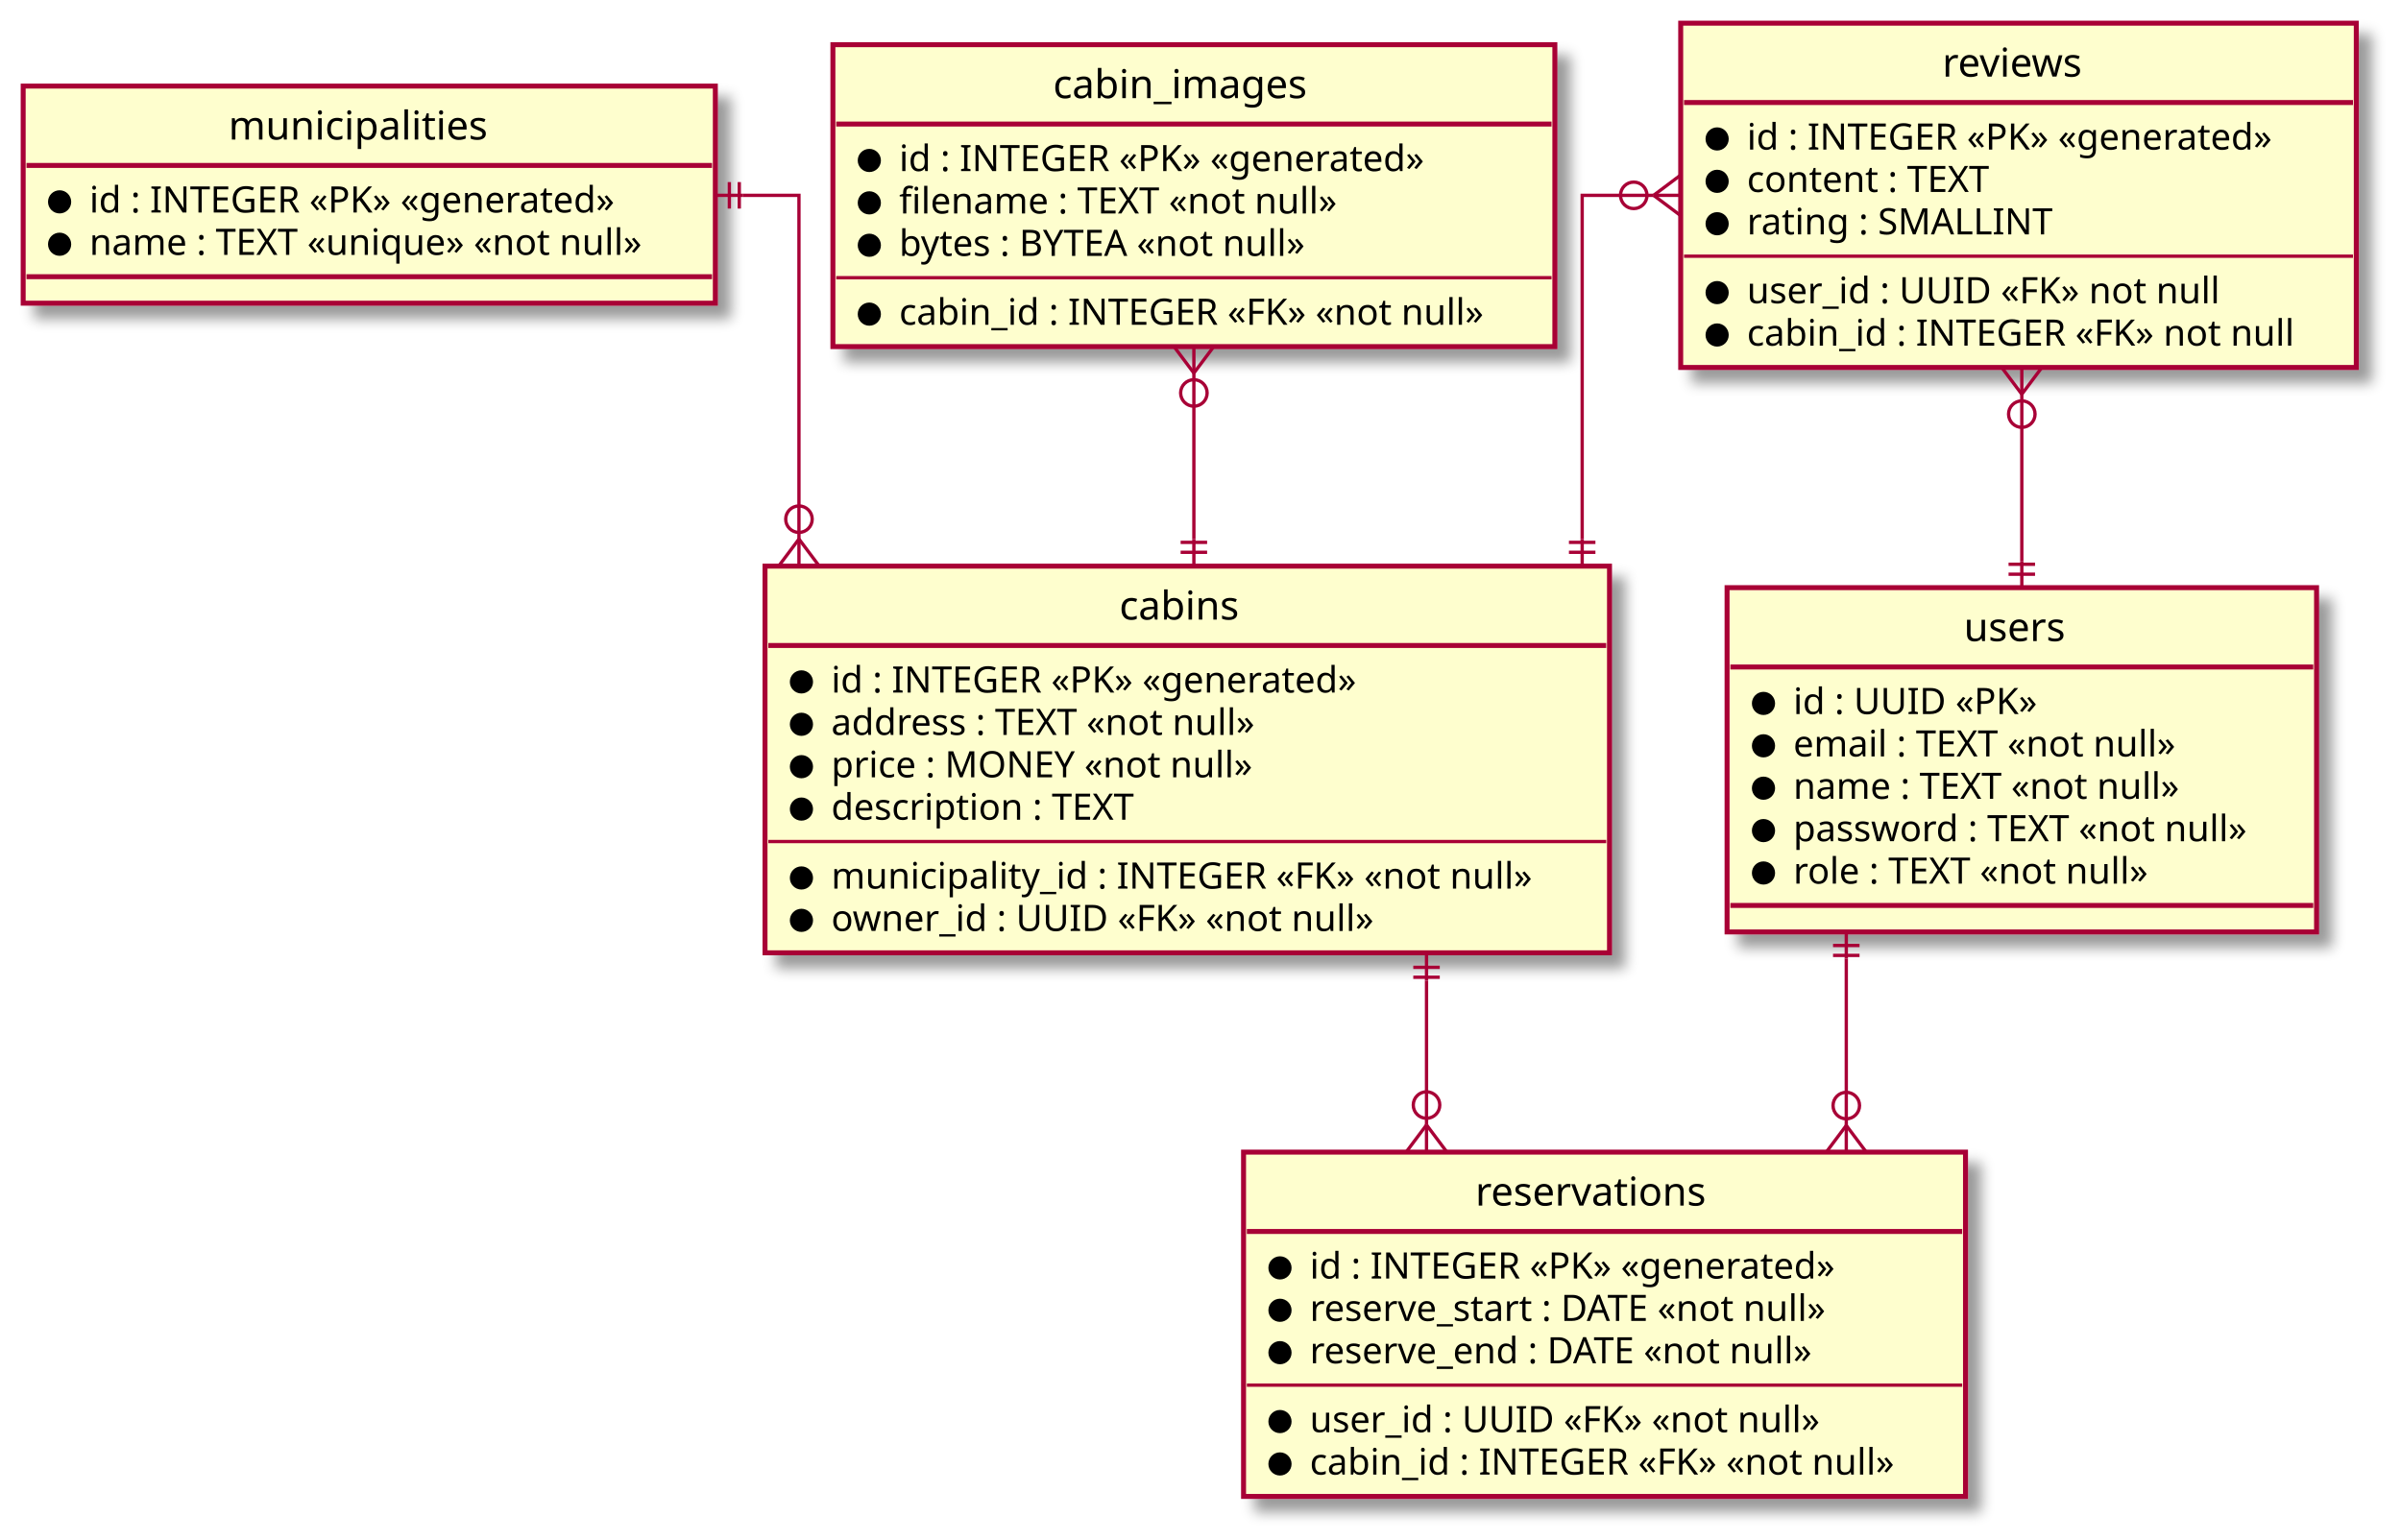
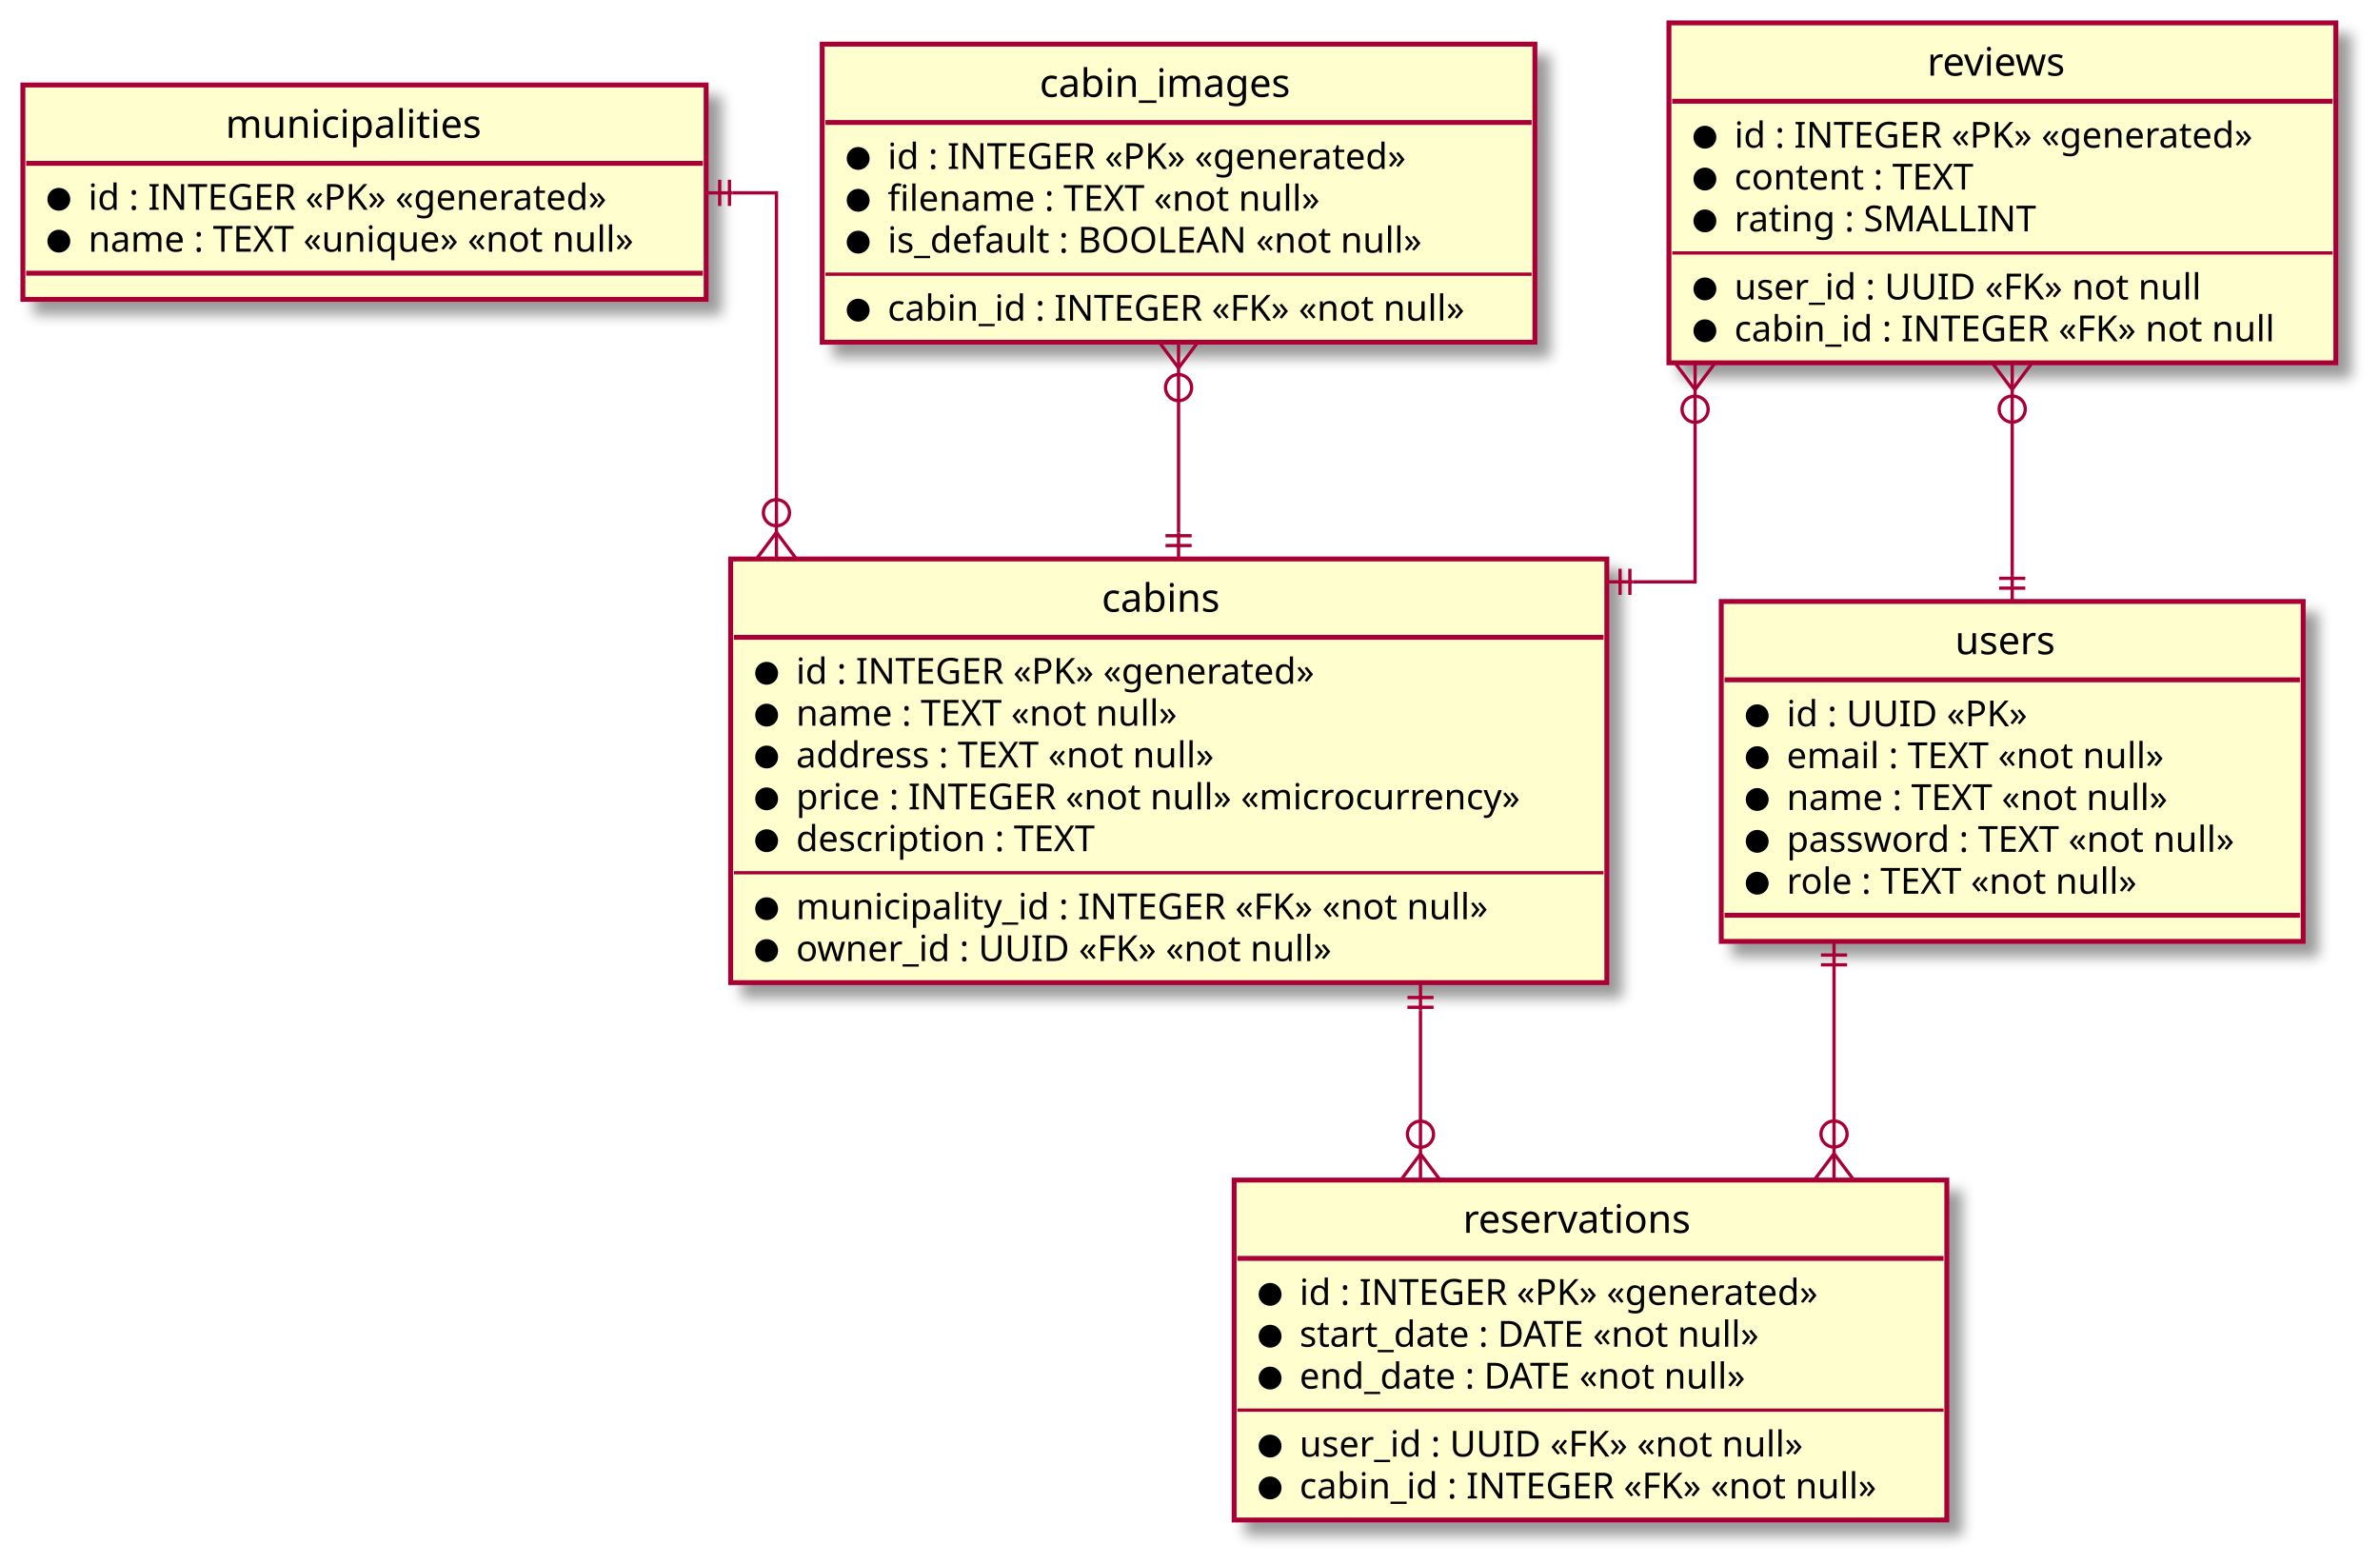
- <svg xmlns="http://www.w3.org/2000/svg" contentScriptType="application/ecmascript" contentStyleType="text/css" height="465px" preserveAspectRatio="none" style="width:725px;height:465px;" version="1.1" viewBox="0 0 725 465" width="725px" zoomAndPan="magnify">
+ <svg xmlns="http://www.w3.org/2000/svg" contentScriptType="application/ecmascript" contentStyleType="text/css" height="478px" preserveAspectRatio="none" style="width:728px;height:478px;" version="1.1" viewBox="0 0 728 478" width="728px" zoomAndPan="magnify">
  <defs>
-     <filter height="300%" id="f19x8k7tcmi529" width="300%" x="-1" y="-1">
+     <filter height="300%" id="f1fafgca76jbzt" width="300%" x="-1" y="-1">
      <feGaussianBlur result="blurOut" stdDeviation="2.0" />
      <feColorMatrix in="blurOut" result="blurOut2" type="matrix" values="0 0 0 0 0 0 0 0 0 0 0 0 0 0 0 0 0 0 .4 0" />
      <feOffset dx="4.0" dy="4.0" in="blurOut2" result="blurOut3" />
      <feBlend in="SourceGraphic" in2="blurOut3" mode="normal" />
    </filter>
  </defs>
  <g>
-     <rect codeLine="5" fill="#FEFECE" filter="url(#f19x8k7tcmi529)" height="103.992" id="users" style="stroke:#A80036;stroke-width:1.5;" width="178" x="521.5" y="177.5" />
-     <text fill="#000000" font-family="sans-serif" font-size="12" lengthAdjust="spacing" textLength="35" x="593" y="193.639">users</text>
-     <line style="stroke:#A80036;stroke-width:1.5;" x1="522.5" x2="698.5" y1="201.469" y2="201.469" />
-     <ellipse cx="532.5" cy="212.469" fill="#000000" rx="3" ry="3" style="stroke:#000000;stroke-width:1.0;" />
-     <text fill="#000000" font-family="sans-serif" font-size="11" lengthAdjust="spacing" textLength="78" x="541.5" y="215.679">id : UUID «PK»</text>
-     <ellipse cx="532.5" cy="225.273" fill="#000000" rx="3" ry="3" style="stroke:#000000;stroke-width:1.0;" />
-     <text fill="#000000" font-family="sans-serif" font-size="11" lengthAdjust="spacing" textLength="127" x="541.5" y="228.484">email : TEXT «not null»</text>
-     <ellipse cx="532.5" cy="238.078" fill="#000000" rx="3" ry="3" style="stroke:#000000;stroke-width:1.0;" />
-     <text fill="#000000" font-family="sans-serif" font-size="11" lengthAdjust="spacing" textLength="128" x="541.5" y="241.289">name : TEXT «not null»</text>
-     <ellipse cx="532.5" cy="250.883" fill="#000000" rx="3" ry="3" style="stroke:#000000;stroke-width:1.0;" />
-     <text fill="#000000" font-family="sans-serif" font-size="11" lengthAdjust="spacing" textLength="152" x="541.5" y="254.093">password : TEXT «not null»</text>
-     <ellipse cx="532.5" cy="263.688" fill="#000000" rx="3" ry="3" style="stroke:#000000;stroke-width:1.0;" />
-     <text fill="#000000" font-family="sans-serif" font-size="11" lengthAdjust="spacing" textLength="118" x="541.5" y="266.898">role : TEXT «not null»</text>
-     <line style="stroke:#A80036;stroke-width:1.5;" x1="522.5" x2="698.5" y1="273.492" y2="273.492" />
-     <rect codeLine="13" fill="#FEFECE" filter="url(#f19x8k7tcmi529)" height="65.578" id="municipalities" style="stroke:#A80036;stroke-width:1.5;" width="209" x="7" y="26" />
+     <rect codeLine="5" fill="#FEFECE" filter="url(#f1fafgca76jbzt)" height="103.992" id="users" style="stroke:#A80036;stroke-width:1.5;" width="178" x="526.5" y="184" />
+     <text fill="#000000" font-family="sans-serif" font-size="12" lengthAdjust="spacing" textLength="35" x="598" y="200.139">users</text>
+     <line style="stroke:#A80036;stroke-width:1.5;" x1="527.5" x2="703.5" y1="207.969" y2="207.969" />
+     <ellipse cx="537.5" cy="218.969" fill="#000000" rx="3" ry="3" style="stroke:#000000;stroke-width:1.0;" />
+     <text fill="#000000" font-family="sans-serif" font-size="11" lengthAdjust="spacing" textLength="78" x="546.5" y="222.179">id : UUID «PK»</text>
+     <ellipse cx="537.5" cy="231.773" fill="#000000" rx="3" ry="3" style="stroke:#000000;stroke-width:1.0;" />
+     <text fill="#000000" font-family="sans-serif" font-size="11" lengthAdjust="spacing" textLength="127" x="546.5" y="234.984">email : TEXT «not null»</text>
+     <ellipse cx="537.5" cy="244.578" fill="#000000" rx="3" ry="3" style="stroke:#000000;stroke-width:1.0;" />
+     <text fill="#000000" font-family="sans-serif" font-size="11" lengthAdjust="spacing" textLength="128" x="546.5" y="247.789">name : TEXT «not null»</text>
+     <ellipse cx="537.5" cy="257.383" fill="#000000" rx="3" ry="3" style="stroke:#000000;stroke-width:1.0;" />
+     <text fill="#000000" font-family="sans-serif" font-size="11" lengthAdjust="spacing" textLength="152" x="546.5" y="260.593">password : TEXT «not null»</text>
+     <ellipse cx="537.5" cy="270.188" fill="#000000" rx="3" ry="3" style="stroke:#000000;stroke-width:1.0;" />
+     <text fill="#000000" font-family="sans-serif" font-size="11" lengthAdjust="spacing" textLength="118" x="546.5" y="273.398">role : TEXT «not null»</text>
+     <line style="stroke:#A80036;stroke-width:1.5;" x1="527.5" x2="703.5" y1="279.992" y2="279.992" />
+     <rect codeLine="13" fill="#FEFECE" filter="url(#f1fafgca76jbzt)" height="65.578" id="municipalities" style="stroke:#A80036;stroke-width:1.5;" width="209" x="7" y="26" />
    <text fill="#000000" font-family="sans-serif" font-size="12" lengthAdjust="spacing" textLength="85" x="69" y="42.139">municipalities</text>
    <line style="stroke:#A80036;stroke-width:1.5;" x1="8" x2="215" y1="49.969" y2="49.969" />
    <ellipse cx="18" cy="60.969" fill="#000000" rx="3" ry="3" style="stroke:#000000;stroke-width:1.0;" />
    <text fill="#000000" font-family="sans-serif" font-size="11" lengthAdjust="spacing" textLength="174" x="27" y="64.179">id : INTEGER «PK» «generated»</text>
    <ellipse cx="18" cy="73.773" fill="#000000" rx="3" ry="3" style="stroke:#000000;stroke-width:1.0;" />
    <text fill="#000000" font-family="sans-serif" font-size="11" lengthAdjust="spacing" textLength="183" x="27" y="76.984">name : TEXT «unique» «not null»</text>
    <line style="stroke:#A80036;stroke-width:1.5;" x1="8" x2="215" y1="83.578" y2="83.578" />
-     <rect codeLine="18" fill="#FEFECE" filter="url(#f19x8k7tcmi529)" height="116.797" id="cabins" style="stroke:#A80036;stroke-width:1.5;" width="255" x="231" y="171" />
-     <text fill="#000000" font-family="sans-serif" font-size="12" lengthAdjust="spacing" textLength="41" x="338" y="187.139">cabins</text>
-     <line style="stroke:#A80036;stroke-width:1.5;" x1="232" x2="485" y1="194.969" y2="194.969" />
-     <ellipse cx="242" cy="205.969" fill="#000000" rx="3" ry="3" style="stroke:#000000;stroke-width:1.0;" />
-     <text fill="#000000" font-family="sans-serif" font-size="11" lengthAdjust="spacing" textLength="174" x="251" y="209.179">id : INTEGER «PK» «generated»</text>
-     <ellipse cx="242" cy="218.773" fill="#000000" rx="3" ry="3" style="stroke:#000000;stroke-width:1.0;" />
-     <text fill="#000000" font-family="sans-serif" font-size="11" lengthAdjust="spacing" textLength="143" x="251" y="221.984">address : TEXT «not null»</text>
-     <ellipse cx="242" cy="231.578" fill="#000000" rx="3" ry="3" style="stroke:#000000;stroke-width:1.0;" />
-     <text fill="#000000" font-family="sans-serif" font-size="11" lengthAdjust="spacing" textLength="136" x="251" y="234.789">price : MONEY «not null»</text>
-     <ellipse cx="242" cy="244.383" fill="#000000" rx="3" ry="3" style="stroke:#000000;stroke-width:1.0;" />
-     <text fill="#000000" font-family="sans-serif" font-size="11" lengthAdjust="spacing" textLength="101" x="251" y="247.593">description : TEXT</text>
-     <line style="stroke:#A80036;stroke-width:1.0;" x1="232" x2="485" y1="254.188" y2="254.188" />
-     <ellipse cx="242" cy="265.188" fill="#000000" rx="3" ry="3" style="stroke:#000000;stroke-width:1.0;" />
-     <text fill="#000000" font-family="sans-serif" font-size="11" lengthAdjust="spacing" textLength="229" x="251" y="268.398">municipality_id : INTEGER «FK» «not null»</text>
-     <ellipse cx="242" cy="277.992" fill="#000000" rx="3" ry="3" style="stroke:#000000;stroke-width:1.0;" />
-     <text fill="#000000" font-family="sans-serif" font-size="11" lengthAdjust="spacing" textLength="176" x="251" y="281.203">owner_id : UUID «FK» «not null»</text>
-     <rect codeLine="28" fill="#FEFECE" filter="url(#f19x8k7tcmi529)" height="103.992" id="reviews" style="stroke:#A80036;stroke-width:1.5;" width="204" x="507.5" y="7" />
-     <text fill="#000000" font-family="sans-serif" font-size="12" lengthAdjust="spacing" textLength="46" x="586.5" y="23.139">reviews</text>
-     <line style="stroke:#A80036;stroke-width:1.5;" x1="508.5" x2="710.5" y1="30.969" y2="30.969" />
-     <ellipse cx="518.5" cy="41.969" fill="#000000" rx="3" ry="3" style="stroke:#000000;stroke-width:1.0;" />
-     <text fill="#000000" font-family="sans-serif" font-size="11" lengthAdjust="spacing" textLength="174" x="527.5" y="45.179">id : INTEGER «PK» «generated»</text>
-     <ellipse cx="518.5" cy="54.773" fill="#000000" rx="3" ry="3" style="stroke:#000000;stroke-width:1.0;" />
-     <text fill="#000000" font-family="sans-serif" font-size="11" lengthAdjust="spacing" textLength="80" x="527.5" y="57.984">content : TEXT</text>
-     <ellipse cx="518.5" cy="67.578" fill="#000000" rx="3" ry="3" style="stroke:#000000;stroke-width:1.0;" />
-     <text fill="#000000" font-family="sans-serif" font-size="11" lengthAdjust="spacing" textLength="97" x="527.5" y="70.789">rating : SMALLINT</text>
-     <line style="stroke:#A80036;stroke-width:1.0;" x1="508.5" x2="710.5" y1="77.383" y2="77.383" />
-     <ellipse cx="518.5" cy="88.383" fill="#000000" rx="3" ry="3" style="stroke:#000000;stroke-width:1.0;" />
-     <text fill="#000000" font-family="sans-serif" font-size="11" lengthAdjust="spacing" textLength="153" x="527.5" y="91.593">user_id : UUID «FK» not null</text>
-     <ellipse cx="518.5" cy="101.188" fill="#000000" rx="3" ry="3" style="stroke:#000000;stroke-width:1.0;" />
-     <text fill="#000000" font-family="sans-serif" font-size="11" lengthAdjust="spacing" textLength="178" x="527.5" y="104.398">cabin_id : INTEGER «FK» not null</text>
-     <rect codeLine="37" fill="#FEFECE" filter="url(#f19x8k7tcmi529)" height="103.992" id="reservations" style="stroke:#A80036;stroke-width:1.5;" width="218" x="375.5" y="348" />
-     <text fill="#000000" font-family="sans-serif" font-size="12" lengthAdjust="spacing" textLength="78" x="445.5" y="364.139">reservations</text>
-     <line style="stroke:#A80036;stroke-width:1.5;" x1="376.5" x2="592.5" y1="371.969" y2="371.969" />
-     <ellipse cx="386.5" cy="382.969" fill="#000000" rx="3" ry="3" style="stroke:#000000;stroke-width:1.0;" />
-     <text fill="#000000" font-family="sans-serif" font-size="11" lengthAdjust="spacing" textLength="174" x="395.5" y="386.179">id : INTEGER «PK» «generated»</text>
-     <ellipse cx="386.5" cy="395.773" fill="#000000" rx="3" ry="3" style="stroke:#000000;stroke-width:1.0;" />
-     <text fill="#000000" font-family="sans-serif" font-size="11" lengthAdjust="spacing" textLength="174" x="395.5" y="398.984">reserve_start : DATE «not null»</text>
-     <ellipse cx="386.5" cy="408.578" fill="#000000" rx="3" ry="3" style="stroke:#000000;stroke-width:1.0;" />
-     <text fill="#000000" font-family="sans-serif" font-size="11" lengthAdjust="spacing" textLength="168" x="395.5" y="411.789">reserve_end : DATE «not null»</text>
-     <line style="stroke:#A80036;stroke-width:1.0;" x1="376.5" x2="592.5" y1="418.383" y2="418.383" />
-     <ellipse cx="386.5" cy="429.383" fill="#000000" rx="3" ry="3" style="stroke:#000000;stroke-width:1.0;" />
-     <text fill="#000000" font-family="sans-serif" font-size="11" lengthAdjust="spacing" textLength="167" x="395.5" y="432.593">user_id : UUID «FK» «not null»</text>
-     <ellipse cx="386.5" cy="442.188" fill="#000000" rx="3" ry="3" style="stroke:#000000;stroke-width:1.0;" />
-     <text fill="#000000" font-family="sans-serif" font-size="11" lengthAdjust="spacing" textLength="192" x="395.5" y="445.398">cabin_id : INTEGER «FK» «not null»</text>
-     <rect codeLine="46" fill="#FEFECE" filter="url(#f19x8k7tcmi529)" height="91.188" id="cabin_images" style="stroke:#A80036;stroke-width:1.5;" width="218" x="251.5" y="13.5" />
+     <rect codeLine="18" fill="#FEFECE" filter="url(#f1fafgca76jbzt)" height="129.602" id="cabins" style="stroke:#A80036;stroke-width:1.5;" width="268" x="223.5" y="171" />
+     <text fill="#000000" font-family="sans-serif" font-size="12" lengthAdjust="spacing" textLength="41" x="337" y="187.139">cabins</text>
+     <line style="stroke:#A80036;stroke-width:1.5;" x1="224.5" x2="490.5" y1="194.969" y2="194.969" />
+     <ellipse cx="234.5" cy="205.969" fill="#000000" rx="3" ry="3" style="stroke:#000000;stroke-width:1.0;" />
+     <text fill="#000000" font-family="sans-serif" font-size="11" lengthAdjust="spacing" textLength="174" x="243.5" y="209.179">id : INTEGER «PK» «generated»</text>
+     <ellipse cx="234.5" cy="218.773" fill="#000000" rx="3" ry="3" style="stroke:#000000;stroke-width:1.0;" />
+     <text fill="#000000" font-family="sans-serif" font-size="11" lengthAdjust="spacing" textLength="128" x="243.5" y="221.984">name : TEXT «not null»</text>
+     <ellipse cx="234.5" cy="231.578" fill="#000000" rx="3" ry="3" style="stroke:#000000;stroke-width:1.0;" />
+     <text fill="#000000" font-family="sans-serif" font-size="11" lengthAdjust="spacing" textLength="143" x="243.5" y="234.789">address : TEXT «not null»</text>
+     <ellipse cx="234.5" cy="244.383" fill="#000000" rx="3" ry="3" style="stroke:#000000;stroke-width:1.0;" />
+     <text fill="#000000" font-family="sans-serif" font-size="11" lengthAdjust="spacing" textLength="242" x="243.5" y="247.593">price : INTEGER «not null» «microcurrency»</text>
+     <ellipse cx="234.5" cy="257.188" fill="#000000" rx="3" ry="3" style="stroke:#000000;stroke-width:1.0;" />
+     <text fill="#000000" font-family="sans-serif" font-size="11" lengthAdjust="spacing" textLength="101" x="243.5" y="260.398">description : TEXT</text>
+     <line style="stroke:#A80036;stroke-width:1.0;" x1="224.5" x2="490.5" y1="266.992" y2="266.992" />
+     <ellipse cx="234.5" cy="277.992" fill="#000000" rx="3" ry="3" style="stroke:#000000;stroke-width:1.0;" />
+     <text fill="#000000" font-family="sans-serif" font-size="11" lengthAdjust="spacing" textLength="229" x="243.5" y="281.203">municipality_id : INTEGER «FK» «not null»</text>
+     <ellipse cx="234.5" cy="290.797" fill="#000000" rx="3" ry="3" style="stroke:#000000;stroke-width:1.0;" />
+     <text fill="#000000" font-family="sans-serif" font-size="11" lengthAdjust="spacing" textLength="176" x="243.5" y="294.007">owner_id : UUID «FK» «not null»</text>
+     <rect codeLine="29" fill="#FEFECE" filter="url(#f1fafgca76jbzt)" height="103.992" id="reviews" style="stroke:#A80036;stroke-width:1.5;" width="204" x="510.5" y="7" />
+     <text fill="#000000" font-family="sans-serif" font-size="12" lengthAdjust="spacing" textLength="46" x="589.5" y="23.139">reviews</text>
+     <line style="stroke:#A80036;stroke-width:1.5;" x1="511.5" x2="713.5" y1="30.969" y2="30.969" />
+     <ellipse cx="521.5" cy="41.969" fill="#000000" rx="3" ry="3" style="stroke:#000000;stroke-width:1.0;" />
+     <text fill="#000000" font-family="sans-serif" font-size="11" lengthAdjust="spacing" textLength="174" x="530.5" y="45.179">id : INTEGER «PK» «generated»</text>
+     <ellipse cx="521.5" cy="54.773" fill="#000000" rx="3" ry="3" style="stroke:#000000;stroke-width:1.0;" />
+     <text fill="#000000" font-family="sans-serif" font-size="11" lengthAdjust="spacing" textLength="80" x="530.5" y="57.984">content : TEXT</text>
+     <ellipse cx="521.5" cy="67.578" fill="#000000" rx="3" ry="3" style="stroke:#000000;stroke-width:1.0;" />
+     <text fill="#000000" font-family="sans-serif" font-size="11" lengthAdjust="spacing" textLength="97" x="530.5" y="70.789">rating : SMALLINT</text>
+     <line style="stroke:#A80036;stroke-width:1.0;" x1="511.5" x2="713.5" y1="77.383" y2="77.383" />
+     <ellipse cx="521.5" cy="88.383" fill="#000000" rx="3" ry="3" style="stroke:#000000;stroke-width:1.0;" />
+     <text fill="#000000" font-family="sans-serif" font-size="11" lengthAdjust="spacing" textLength="153" x="530.5" y="91.593">user_id : UUID «FK» not null</text>
+     <ellipse cx="521.5" cy="101.188" fill="#000000" rx="3" ry="3" style="stroke:#000000;stroke-width:1.0;" />
+     <text fill="#000000" font-family="sans-serif" font-size="11" lengthAdjust="spacing" textLength="178" x="530.5" y="104.398">cabin_id : INTEGER «FK» not null</text>
+     <rect codeLine="38" fill="#FEFECE" filter="url(#f1fafgca76jbzt)" height="103.992" id="reservations" style="stroke:#A80036;stroke-width:1.5;" width="218" x="377.5" y="361" />
+     <text fill="#000000" font-family="sans-serif" font-size="12" lengthAdjust="spacing" textLength="78" x="447.5" y="377.139">reservations</text>
+     <line style="stroke:#A80036;stroke-width:1.5;" x1="378.5" x2="594.5" y1="384.969" y2="384.969" />
+     <ellipse cx="388.5" cy="395.969" fill="#000000" rx="3" ry="3" style="stroke:#000000;stroke-width:1.0;" />
+     <text fill="#000000" font-family="sans-serif" font-size="11" lengthAdjust="spacing" textLength="174" x="397.5" y="399.179">id : INTEGER «PK» «generated»</text>
+     <ellipse cx="388.5" cy="408.773" fill="#000000" rx="3" ry="3" style="stroke:#000000;stroke-width:1.0;" />
+     <text fill="#000000" font-family="sans-serif" font-size="11" lengthAdjust="spacing" textLength="155" x="397.5" y="411.984">start_date : DATE «not null»</text>
+     <ellipse cx="388.5" cy="421.578" fill="#000000" rx="3" ry="3" style="stroke:#000000;stroke-width:1.0;" />
+     <text fill="#000000" font-family="sans-serif" font-size="11" lengthAdjust="spacing" textLength="149" x="397.5" y="424.789">end_date : DATE «not null»</text>
+     <line style="stroke:#A80036;stroke-width:1.0;" x1="378.5" x2="594.5" y1="431.383" y2="431.383" />
+     <ellipse cx="388.5" cy="442.383" fill="#000000" rx="3" ry="3" style="stroke:#000000;stroke-width:1.0;" />
+     <text fill="#000000" font-family="sans-serif" font-size="11" lengthAdjust="spacing" textLength="167" x="397.5" y="445.593">user_id : UUID «FK» «not null»</text>
+     <ellipse cx="388.5" cy="455.188" fill="#000000" rx="3" ry="3" style="stroke:#000000;stroke-width:1.0;" />
+     <text fill="#000000" font-family="sans-serif" font-size="11" lengthAdjust="spacing" textLength="192" x="397.5" y="458.398">cabin_id : INTEGER «FK» «not null»</text>
+     <rect codeLine="47" fill="#FEFECE" filter="url(#f1fafgca76jbzt)" height="91.188" id="cabin_images" style="stroke:#A80036;stroke-width:1.5;" width="218" x="251.5" y="13.5" />
    <text fill="#000000" font-family="sans-serif" font-size="12" lengthAdjust="spacing" textLength="85" x="318" y="29.639">cabin_images</text>
    <line style="stroke:#A80036;stroke-width:1.5;" x1="252.5" x2="468.5" y1="37.469" y2="37.469" />
    <ellipse cx="262.5" cy="48.469" fill="#000000" rx="3" ry="3" style="stroke:#000000;stroke-width:1.0;" />
    <text fill="#000000" font-family="sans-serif" font-size="11" lengthAdjust="spacing" textLength="174" x="271.5" y="51.679">id : INTEGER «PK» «generated»</text>
    <ellipse cx="262.5" cy="61.273" fill="#000000" rx="3" ry="3" style="stroke:#000000;stroke-width:1.0;" />
    <text fill="#000000" font-family="sans-serif" font-size="11" lengthAdjust="spacing" textLength="145" x="271.5" y="64.484">filename : TEXT «not null»</text>
    <ellipse cx="262.5" cy="74.078" fill="#000000" rx="3" ry="3" style="stroke:#000000;stroke-width:1.0;" />
-     <text fill="#000000" font-family="sans-serif" font-size="11" lengthAdjust="spacing" textLength="135" x="271.5" y="77.289">bytes : BYTEA «not null»</text>
+     <text fill="#000000" font-family="sans-serif" font-size="11" lengthAdjust="spacing" textLength="177" x="271.5" y="77.289">is_default : BOOLEAN «not null»</text>
    <line style="stroke:#A80036;stroke-width:1.0;" x1="252.5" x2="468.5" y1="83.883" y2="83.883" />
    <ellipse cx="262.5" cy="94.883" fill="#000000" rx="3" ry="3" style="stroke:#000000;stroke-width:1.0;" />
    <text fill="#000000" font-family="sans-serif" font-size="11" lengthAdjust="spacing" textLength="192" x="271.5" y="98.093">cabin_id : INTEGER «FK» «not null»</text>
-     <path codeLine="54" d="M430.75,296.18 C430.75,296.18 430.75,339.78 430.75,339.78 " fill="none" id="cabins-reservations" style="stroke:#A80036;stroke-width:1.0;" />
-     <line style="stroke:#A80036;stroke-width:1.0;" x1="430.75" x2="436.75" y1="339.78" y2="347.78" />
-     <line style="stroke:#A80036;stroke-width:1.0;" x1="430.75" x2="424.75" y1="339.78" y2="347.78" />
-     <line style="stroke:#A80036;stroke-width:1.0;" x1="430.75" x2="430.75" y1="339.78" y2="347.78" />
-     <ellipse cx="430.75" cy="333.78" fill="none" rx="4" ry="4" style="stroke:#A80036;stroke-width:1.0;" />
-     <line style="stroke:#A80036;stroke-width:1.0;" x1="426.75" x2="434.75" y1="292.18" y2="292.18" />
-     <line style="stroke:#A80036;stroke-width:1.0;" x1="426.75" x2="434.75" y1="295.18" y2="295.18" />
-     <line style="stroke:#A80036;stroke-width:1.0;" x1="430.75" x2="430.75" y1="296.18" y2="288.18" />
-     <path codeLine="55" d="M557.5,289.58 C557.5,289.58 557.5,339.94 557.5,339.94 " fill="none" id="users-reservations" style="stroke:#A80036;stroke-width:1.0;" />
-     <line style="stroke:#A80036;stroke-width:1.0;" x1="557.5" x2="563.5" y1="339.94" y2="347.94" />
-     <line style="stroke:#A80036;stroke-width:1.0;" x1="557.5" x2="551.5" y1="339.94" y2="347.94" />
-     <line style="stroke:#A80036;stroke-width:1.0;" x1="557.5" x2="557.5" y1="339.94" y2="347.94" />
-     <ellipse cx="557.5" cy="333.94" fill="none" rx="4" ry="4" style="stroke:#A80036;stroke-width:1.0;" />
-     <line style="stroke:#A80036;stroke-width:1.0;" x1="553.5" x2="561.5" y1="285.58" y2="285.58" />
-     <line style="stroke:#A80036;stroke-width:1.0;" x1="553.5" x2="561.5" y1="288.58" y2="288.58" />
-     <line style="stroke:#A80036;stroke-width:1.0;" x1="557.5" x2="557.5" y1="289.58" y2="281.58" />
-     <path codeLine="56" d="M360.5,112.69 C360.5,112.69 360.5,162.82 360.5,162.82 " fill="none" id="cabin_images-cabins" style="stroke:#A80036;stroke-width:1.0;" />
-     <line style="stroke:#A80036;stroke-width:1.0;" x1="364.5" x2="356.5" y1="166.82" y2="166.82" />
-     <line style="stroke:#A80036;stroke-width:1.0;" x1="364.5" x2="356.5" y1="163.82" y2="163.82" />
-     <line style="stroke:#A80036;stroke-width:1.0;" x1="360.5" x2="360.5" y1="162.82" y2="170.82" />
-     <line style="stroke:#A80036;stroke-width:1.0;" x1="360.5" x2="354.5" y1="112.69" y2="104.69" />
-     <line style="stroke:#A80036;stroke-width:1.0;" x1="360.5" x2="366.5" y1="112.69" y2="104.69" />
-     <line style="stroke:#A80036;stroke-width:1.0;" x1="360.5" x2="360.5" y1="112.69" y2="104.69" />
-     <ellipse cx="360.5" cy="118.69" fill="none" rx="4" ry="4" style="stroke:#A80036;stroke-width:1.0;" />
-     <path codeLine="57" d="M499.32,59 C499.32,59 477.75,59 477.75,59 C477.75,59 477.75,162.82 477.75,162.82 " fill="none" id="reviews-cabins" style="stroke:#A80036;stroke-width:1.0;" />
-     <line style="stroke:#A80036;stroke-width:1.0;" x1="481.75" x2="473.75" y1="166.82" y2="166.82" />
-     <line style="stroke:#A80036;stroke-width:1.0;" x1="481.75" x2="473.75" y1="163.82" y2="163.82" />
-     <line style="stroke:#A80036;stroke-width:1.0;" x1="477.75" x2="477.75" y1="162.82" y2="170.82" />
-     <line style="stroke:#A80036;stroke-width:1.0;" x1="499.32" x2="507.32" y1="59" y2="53" />
-     <line style="stroke:#A80036;stroke-width:1.0;" x1="499.32" x2="507.32" y1="59" y2="65" />
-     <line style="stroke:#A80036;stroke-width:1.0;" x1="499.32" x2="507.32" y1="59" y2="59" />
-     <ellipse cx="493.32" cy="59" fill="none" rx="4" ry="4" style="stroke:#A80036;stroke-width:1.0;" />
-     <path codeLine="58" d="M610.5,119.08 C610.5,119.08 610.5,169.44 610.5,169.44 " fill="none" id="reviews-users" style="stroke:#A80036;stroke-width:1.0;" />
-     <line style="stroke:#A80036;stroke-width:1.0;" x1="614.5" x2="606.5" y1="173.44" y2="173.44" />
-     <line style="stroke:#A80036;stroke-width:1.0;" x1="614.5" x2="606.5" y1="170.44" y2="170.44" />
-     <line style="stroke:#A80036;stroke-width:1.0;" x1="610.5" x2="610.5" y1="169.44" y2="177.44" />
-     <line style="stroke:#A80036;stroke-width:1.0;" x1="610.5" x2="604.5" y1="119.08" y2="111.08" />
-     <line style="stroke:#A80036;stroke-width:1.0;" x1="610.5" x2="616.5" y1="119.08" y2="111.08" />
-     <line style="stroke:#A80036;stroke-width:1.0;" x1="610.5" x2="610.5" y1="119.08" y2="111.08" />
-     <ellipse cx="610.5" cy="125.08" fill="none" rx="4" ry="4" style="stroke:#A80036;stroke-width:1.0;" />
-     <path codeLine="59" d="M224.23,59 C224.23,59 241.25,59 241.25,59 C241.25,59 241.25,162.82 241.25,162.82 " fill="none" id="municipalities-cabins" style="stroke:#A80036;stroke-width:1.0;" />
-     <line style="stroke:#A80036;stroke-width:1.0;" x1="241.25" x2="247.25" y1="162.82" y2="170.82" />
-     <line style="stroke:#A80036;stroke-width:1.0;" x1="241.25" x2="235.25" y1="162.82" y2="170.82" />
-     <line style="stroke:#A80036;stroke-width:1.0;" x1="241.25" x2="241.25" y1="162.82" y2="170.82" />
-     <ellipse cx="241.25" cy="156.82" fill="none" rx="4" ry="4" style="stroke:#A80036;stroke-width:1.0;" />
-     <line style="stroke:#A80036;stroke-width:1.0;" x1="220.23" x2="220.23" y1="63" y2="55" />
-     <line style="stroke:#A80036;stroke-width:1.0;" x1="223.23" x2="223.23" y1="63" y2="55" />
-     <line style="stroke:#A80036;stroke-width:1.0;" x1="224.23" x2="216.23" y1="59" y2="59" />
+     <path codeLine="55" d="M434.5,309.15 C434.5,309.15 434.5,352.98 434.5,352.98 " fill="none" id="cabins-reservations" style="stroke:#A80036;stroke-width:1.0;" />
+     <line style="stroke:#A80036;stroke-width:1.0;" x1="434.5" x2="440.5" y1="352.98" y2="360.98" />
+     <line style="stroke:#A80036;stroke-width:1.0;" x1="434.5" x2="428.5" y1="352.98" y2="360.98" />
+     <line style="stroke:#A80036;stroke-width:1.0;" x1="434.5" x2="434.5" y1="352.98" y2="360.98" />
+     <ellipse cx="434.5" cy="346.98" fill="none" rx="4" ry="4" style="stroke:#A80036;stroke-width:1.0;" />
+     <line style="stroke:#A80036;stroke-width:1.0;" x1="430.5" x2="438.5" y1="305.15" y2="305.15" />
+     <line style="stroke:#A80036;stroke-width:1.0;" x1="430.5" x2="438.5" y1="308.15" y2="308.15" />
+     <line style="stroke:#A80036;stroke-width:1.0;" x1="434.5" x2="434.5" y1="309.15" y2="301.15" />
+     <path codeLine="56" d="M561,296.15 C561,296.15 561,352.92 561,352.92 " fill="none" id="users-reservations" style="stroke:#A80036;stroke-width:1.0;" />
+     <line style="stroke:#A80036;stroke-width:1.0;" x1="561" x2="567" y1="352.92" y2="360.92" />
+     <line style="stroke:#A80036;stroke-width:1.0;" x1="561" x2="555" y1="352.92" y2="360.92" />
+     <line style="stroke:#A80036;stroke-width:1.0;" x1="561" x2="561" y1="352.92" y2="360.92" />
+     <ellipse cx="561" cy="346.92" fill="none" rx="4" ry="4" style="stroke:#A80036;stroke-width:1.0;" />
+     <line style="stroke:#A80036;stroke-width:1.0;" x1="557" x2="565" y1="292.15" y2="292.15" />
+     <line style="stroke:#A80036;stroke-width:1.0;" x1="557" x2="565" y1="295.15" y2="295.15" />
+     <line style="stroke:#A80036;stroke-width:1.0;" x1="561" x2="561" y1="296.15" y2="288.15" />
+     <path codeLine="57" d="M360.5,112.58 C360.5,112.58 360.5,162.89 360.5,162.89 " fill="none" id="cabin_images-cabins" style="stroke:#A80036;stroke-width:1.0;" />
+     <line style="stroke:#A80036;stroke-width:1.0;" x1="364.5" x2="356.5" y1="166.89" y2="166.89" />
+     <line style="stroke:#A80036;stroke-width:1.0;" x1="364.5" x2="356.5" y1="163.89" y2="163.89" />
+     <line style="stroke:#A80036;stroke-width:1.0;" x1="360.5" x2="360.5" y1="162.89" y2="170.89" />
+     <line style="stroke:#A80036;stroke-width:1.0;" x1="360.5" x2="354.5" y1="112.58" y2="104.58" />
+     <line style="stroke:#A80036;stroke-width:1.0;" x1="360.5" x2="366.5" y1="112.58" y2="104.58" />
+     <line style="stroke:#A80036;stroke-width:1.0;" x1="360.5" x2="360.5" y1="112.58" y2="104.58" />
+     <ellipse cx="360.5" cy="118.58" fill="none" rx="4" ry="4" style="stroke:#A80036;stroke-width:1.0;" />
+     <path codeLine="58" d="M518.5,119.2 C518.5,119.2 518.5,178 518.5,178 C518.5,178 499.55,178 499.55,178 " fill="none" id="reviews-cabins" style="stroke:#A80036;stroke-width:1.0;" />
+     <line style="stroke:#A80036;stroke-width:1.0;" x1="495.55" x2="495.55" y1="182" y2="174" />
+     <line style="stroke:#A80036;stroke-width:1.0;" x1="498.55" x2="498.55" y1="182" y2="174" />
+     <line style="stroke:#A80036;stroke-width:1.0;" x1="499.55" x2="491.55" y1="178" y2="178" />
+     <line style="stroke:#A80036;stroke-width:1.0;" x1="518.5" x2="512.5" y1="119.2" y2="111.2" />
+     <line style="stroke:#A80036;stroke-width:1.0;" x1="518.5" x2="524.5" y1="119.2" y2="111.2" />
+     <line style="stroke:#A80036;stroke-width:1.0;" x1="518.5" x2="518.5" y1="119.2" y2="111.2" />
+     <ellipse cx="518.5" cy="125.2" fill="none" rx="4" ry="4" style="stroke:#A80036;stroke-width:1.0;" />
+     <path codeLine="59" d="M615.5,119.15 C615.5,119.15 615.5,175.92 615.5,175.92 " fill="none" id="reviews-users" style="stroke:#A80036;stroke-width:1.0;" />
+     <line style="stroke:#A80036;stroke-width:1.0;" x1="619.5" x2="611.5" y1="179.92" y2="179.92" />
+     <line style="stroke:#A80036;stroke-width:1.0;" x1="619.5" x2="611.5" y1="176.92" y2="176.92" />
+     <line style="stroke:#A80036;stroke-width:1.0;" x1="615.5" x2="615.5" y1="175.92" y2="183.92" />
+     <line style="stroke:#A80036;stroke-width:1.0;" x1="615.5" x2="609.5" y1="119.15" y2="111.15" />
+     <line style="stroke:#A80036;stroke-width:1.0;" x1="615.5" x2="621.5" y1="119.15" y2="111.15" />
+     <line style="stroke:#A80036;stroke-width:1.0;" x1="615.5" x2="615.5" y1="119.15" y2="111.15" />
+     <ellipse cx="615.5" cy="125.15" fill="none" rx="4" ry="4" style="stroke:#A80036;stroke-width:1.0;" />
+     <path codeLine="60" d="M224.13,59 C224.13,59 237.5,59 237.5,59 C237.5,59 237.5,162.85 237.5,162.85 " fill="none" id="municipalities-cabins" style="stroke:#A80036;stroke-width:1.0;" />
+     <line style="stroke:#A80036;stroke-width:1.0;" x1="237.5" x2="243.5" y1="162.85" y2="170.85" />
+     <line style="stroke:#A80036;stroke-width:1.0;" x1="237.5" x2="231.5" y1="162.85" y2="170.85" />
+     <line style="stroke:#A80036;stroke-width:1.0;" x1="237.5" x2="237.5" y1="162.85" y2="170.85" />
+     <ellipse cx="237.5" cy="156.85" fill="none" rx="4" ry="4" style="stroke:#A80036;stroke-width:1.0;" />
+     <line style="stroke:#A80036;stroke-width:1.0;" x1="220.13" x2="220.13" y1="63" y2="55" />
+     <line style="stroke:#A80036;stroke-width:1.0;" x1="223.13" x2="223.13" y1="63" y2="55" />
+     <line style="stroke:#A80036;stroke-width:1.0;" x1="224.13" x2="216.13" y1="59" y2="59" />
  </g>
</svg>
